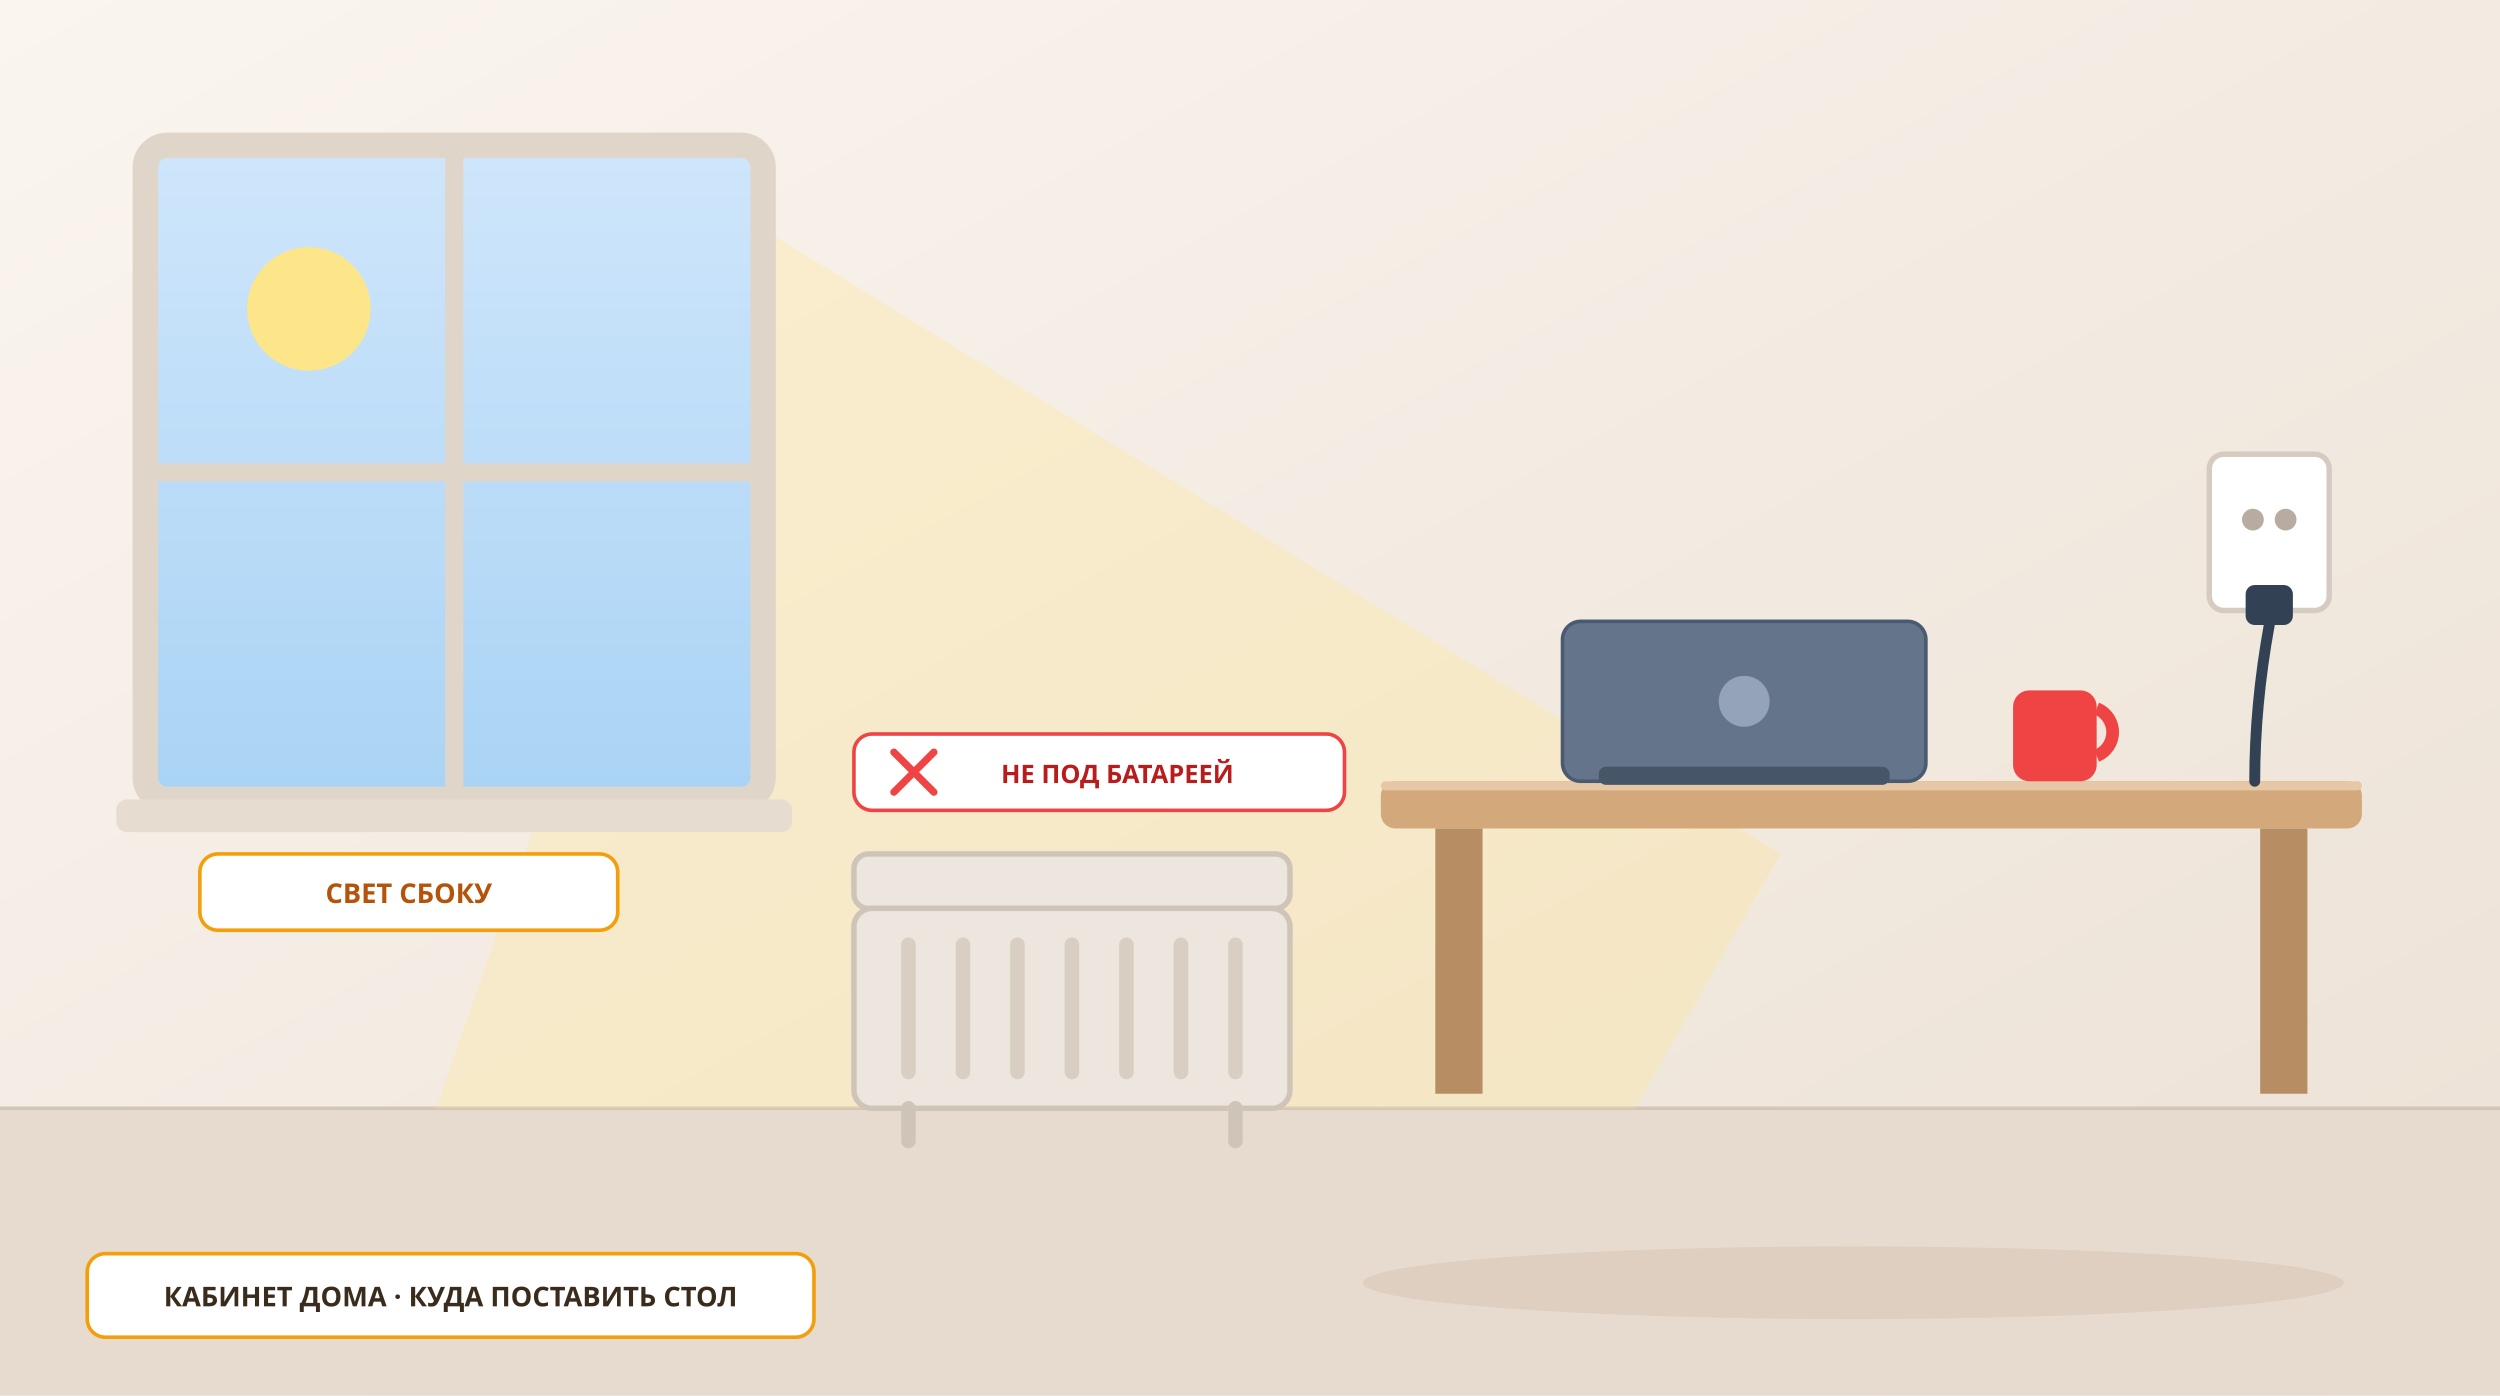
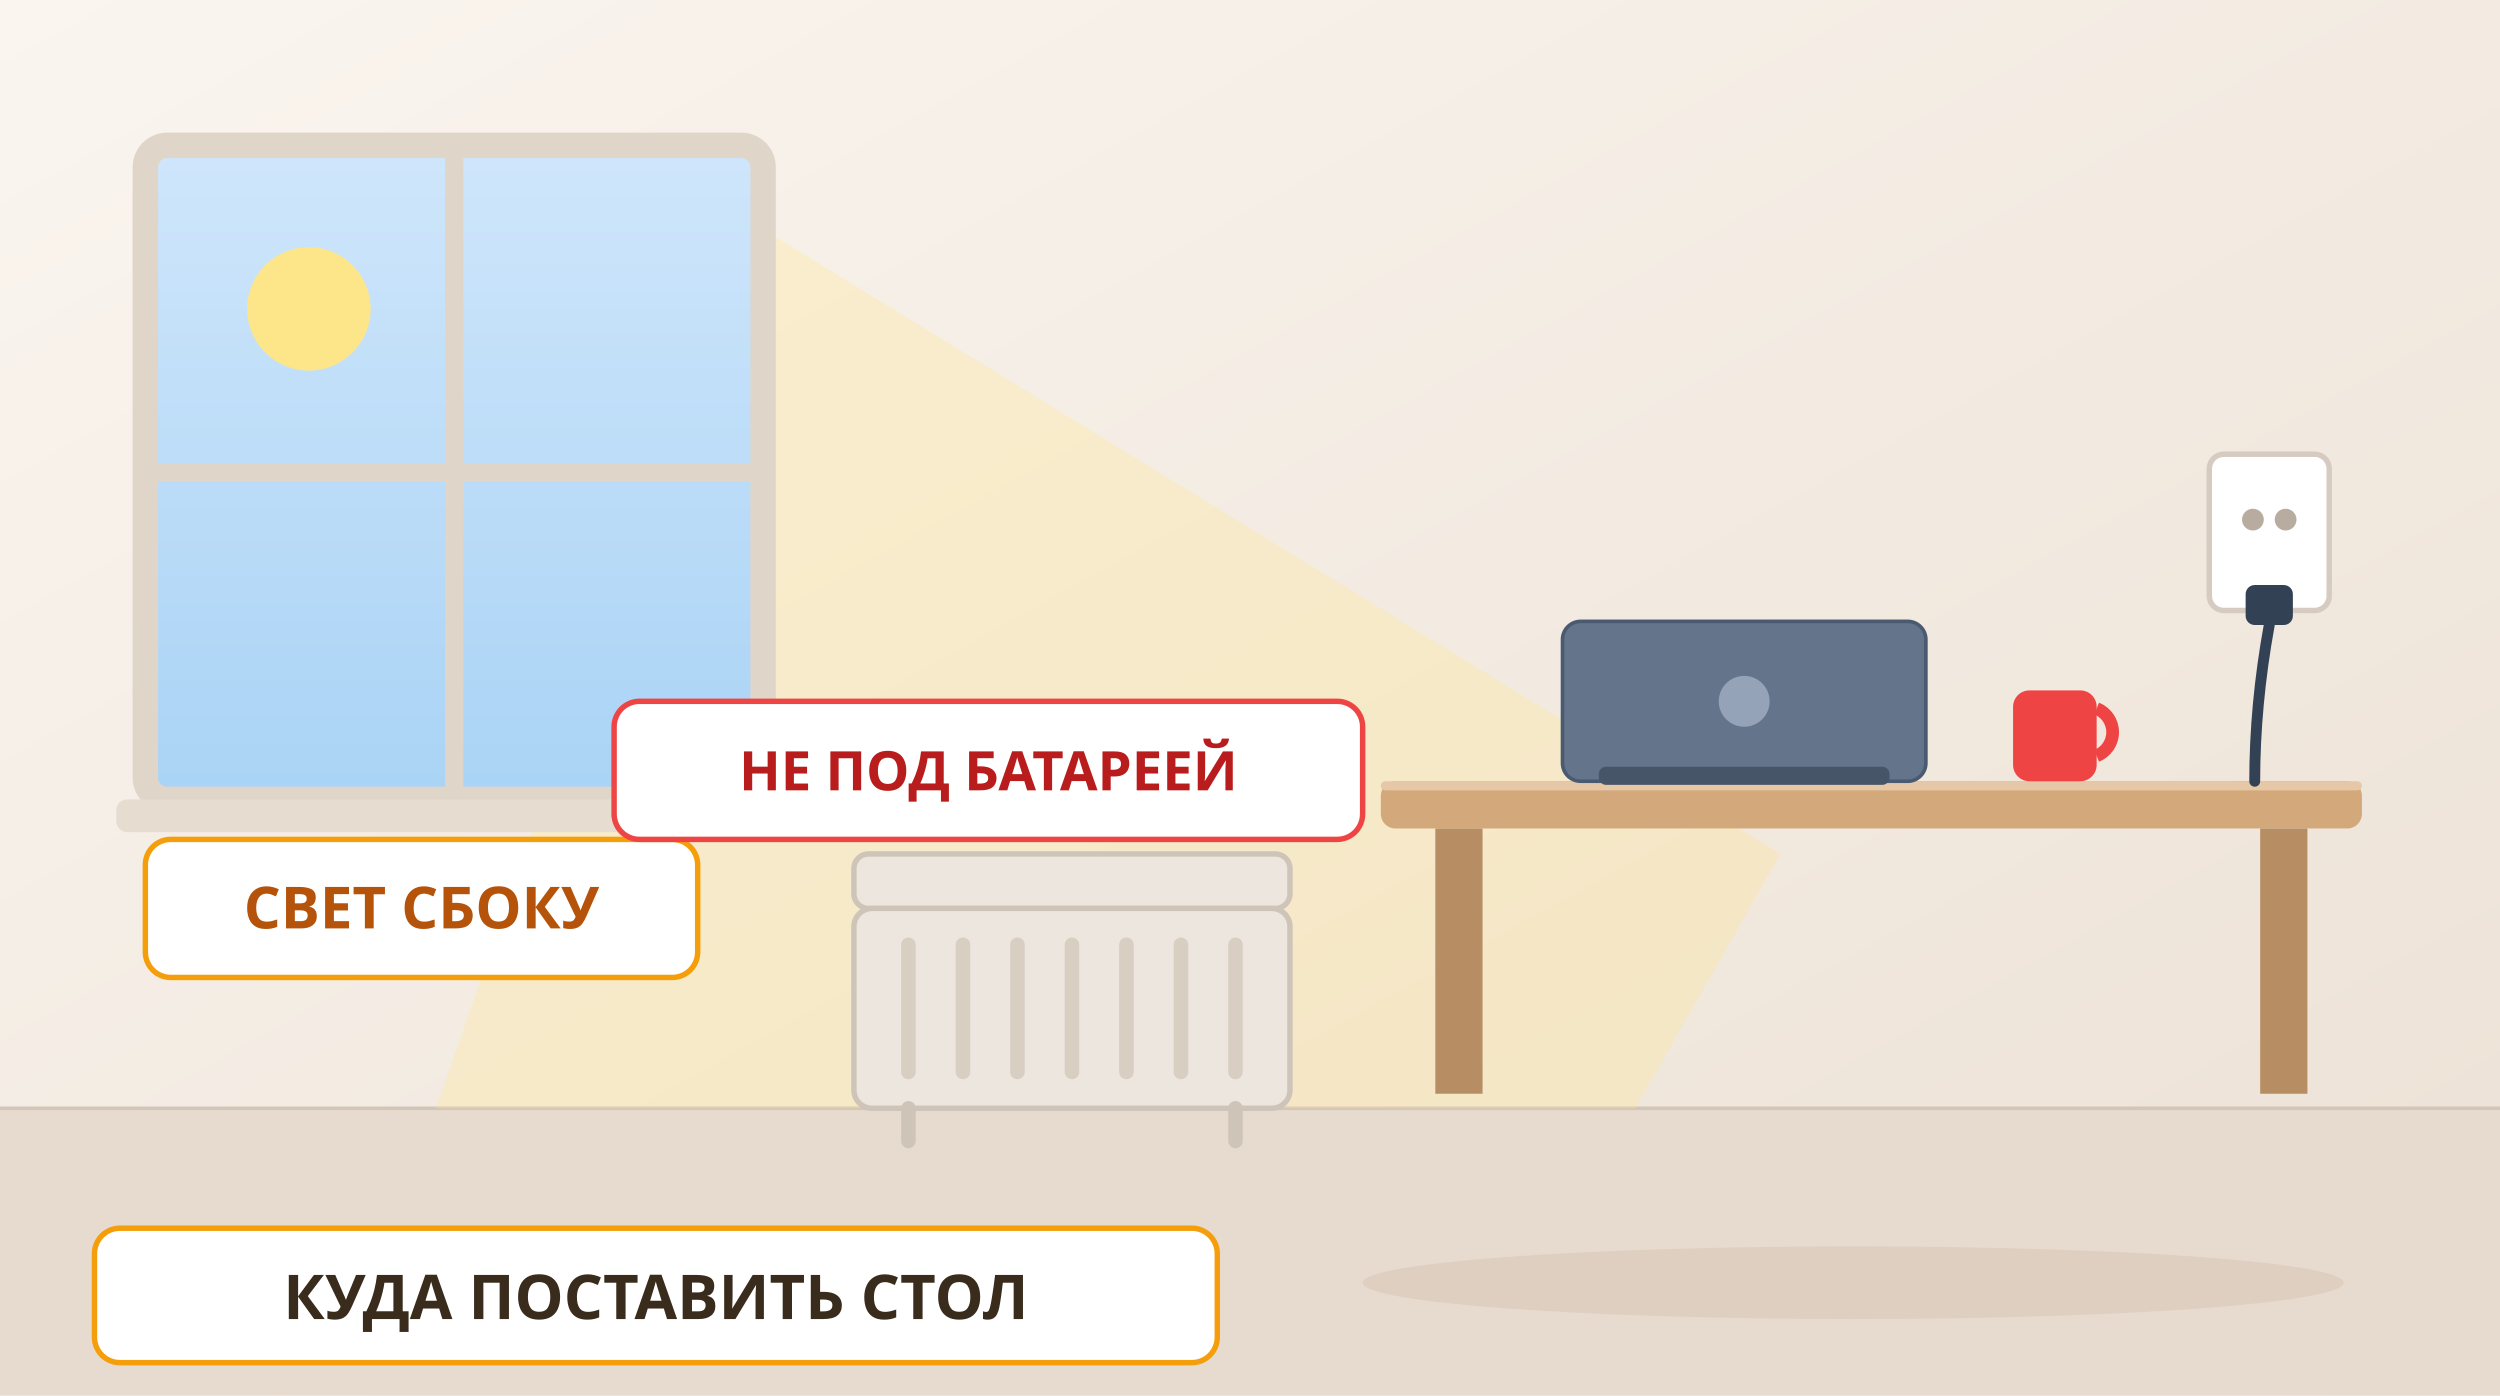
<svg xmlns="http://www.w3.org/2000/svg" viewBox="0 0 1376 768" width="1376" height="768">
  <defs>
    <linearGradient id="bgWall" x1="0%" y1="0%" x2="100%" y2="100%">
      <stop offset="0%" stop-color="#faf5ef" />
      <stop offset="100%" stop-color="#ece1d5" />
    </linearGradient>
    <linearGradient id="skyPlace" x1="0%" y1="0%" x2="0%" y2="100%">
      <stop offset="0%" stop-color="#cfe6fb" />
      <stop offset="100%" stop-color="#a9d3f5" />
    </linearGradient>
  </defs>
  <rect width="1376" height="768" fill="url(#bgWall)" />
  <rect x="0" y="610" width="1376" height="158" fill="#e7dbcf" />
  <line x1="0" y1="610" x2="1376" y2="610" stroke="#d3c6b8" stroke-width="2" />
  <polygon points="410,120 980,470 900,610 240,610" fill="#fde68a" fill-opacity="0.28" />
  <rect x="80" y="80" width="340" height="360" rx="12" fill="url(#skyPlace)" />
  <rect x="80" y="80" width="340" height="360" rx="12" fill="none" stroke="#e0d5c9" stroke-width="14" />
  <line x1="250" y1="80" x2="250" y2="440" stroke="#e0d5c9" stroke-width="10" />
  <line x1="80" y1="260" x2="420" y2="260" stroke="#e0d5c9" stroke-width="10" />
  <circle cx="170" cy="170" r="34" fill="#fde68a" />
  <rect x="64" y="440" width="372" height="18" rx="6" fill="#e6dccf" />
  <g>
    <rect x="470" y="470" width="240" height="30" rx="8" fill="#ece6df" stroke="#cfc4b8" stroke-width="3" />
    <rect x="470" y="500" width="240" height="110" rx="10" fill="#ece6df" stroke="#cfc4b8" stroke-width="3" />
    <g stroke="#d8cec2" stroke-width="8" stroke-linecap="round">
      <line x1="500" y1="520" x2="500" y2="590" />
      <line x1="530" y1="520" x2="530" y2="590" />
      <line x1="560" y1="520" x2="560" y2="590" />
      <line x1="590" y1="520" x2="590" y2="590" />
      <line x1="620" y1="520" x2="620" y2="590" />
      <line x1="650" y1="520" x2="650" y2="590" />
      <line x1="680" y1="520" x2="680" y2="590" />
    </g>
    <path d="M500 610 v18 M680 610 v18" stroke="#cfc4b8" stroke-width="8" stroke-linecap="round" />
  </g>
  <g>
-     <rect x="110" y="470" width="230" height="42" rx="10" fill="#ffffff" stroke="#f59e0b" stroke-width="2" />
-     <text x="225" y="497" font-family="system-ui, sans-serif" font-size="15" font-weight="800" fill="#b45309" text-anchor="middle">СВЕТ СБОКУ</text>
+     <rect x="80" y="462" width="304" height="76" rx="14" fill="#ffffff" stroke="#f59e0b" stroke-width="3" />
+     <text x="232" y="511" font-family="system-ui, sans-serif" font-size="32" font-weight="800" fill="#b45309" text-anchor="middle">СВЕТ СБОКУ</text>
  </g>
  <g>
-     <rect x="470" y="404" width="270" height="42" rx="10" fill="#ffffff" stroke="#ef4444" stroke-width="2" />
-     <path d="M492 414 l22 22 M514 414 l-22 22" stroke="#ef4444" stroke-width="4" stroke-linecap="round" />
-     <text x="615" y="431" font-family="system-ui, sans-serif" font-size="14" font-weight="800" fill="#b91c1c" text-anchor="middle">НЕ ПОД БАТАРЕЕЙ</text>
+     <rect x="338" y="386" width="412" height="76" rx="14" fill="#ffffff" stroke="#ef4444" stroke-width="3" />
+     <text x="544" y="435" font-family="system-ui, sans-serif" font-size="30" font-weight="800" fill="#b91c1c" text-anchor="middle">НЕ ПОД БАТАРЕЕЙ</text>
  </g>
  <ellipse cx="1020" cy="706" rx="270" ry="20" fill="#d6c5b2" fill-opacity="0.5" />
  <rect x="760" y="430" width="540" height="26" rx="8" fill="#d3a97c" />
  <rect x="760" y="430" width="540" height="5" rx="2.5" fill="#e6c8a6" />
  <rect x="790" y="456" width="26" height="146" fill="#b78e63" />
  <rect x="1244" y="456" width="26" height="146" fill="#b78e63" />
  <rect x="860" y="342" width="200" height="88" rx="10" fill="#64748b" stroke="#4a5a70" stroke-width="2" />
  <circle cx="960" cy="386" r="14" fill="#94a3b8" />
  <rect x="880" y="422" width="160" height="10" rx="4" fill="#475569" />
  <rect x="1108" y="380" width="46" height="50" rx="9" fill="#ef4444" />
  <path d="M1154 390 a14 14 0 0 1 0 26" fill="none" stroke="#ef4444" stroke-width="7" />
  <rect x="1216" y="250" width="66" height="86" rx="8" fill="#ffffff" stroke="#d6cbc0" stroke-width="3" />
  <circle cx="1240" cy="286" r="6" fill="#b8aca1" />
  <circle cx="1258" cy="286" r="6" fill="#b8aca1" />
  <rect x="1236" y="322" width="26" height="22" rx="5" fill="#334155" />
  <path d="M1249 344 q-8 44 -8 86" fill="none" stroke="#334155" stroke-width="6" stroke-linecap="round" />
-   <rect x="48" y="690" width="400" height="46" rx="10" fill="#ffffff" stroke="#f59e0b" stroke-width="2" />
-   <text x="248" y="719" font-family="system-ui, sans-serif" font-size="15" font-weight="700" fill="#3a2c1c" text-anchor="middle">КАБИНЕТ ДОМА · КУДА ПОСТАВИТЬ СТОЛ</text>
+   <rect x="52" y="676" width="618" height="74" rx="14" fill="#ffffff" stroke="#f59e0b" stroke-width="3" />
+   <text x="361" y="726" font-family="system-ui, sans-serif" font-size="34" font-weight="800" fill="#3a2c1c" text-anchor="middle">КУДА ПОСТАВИТЬ СТОЛ</text>
</svg>
